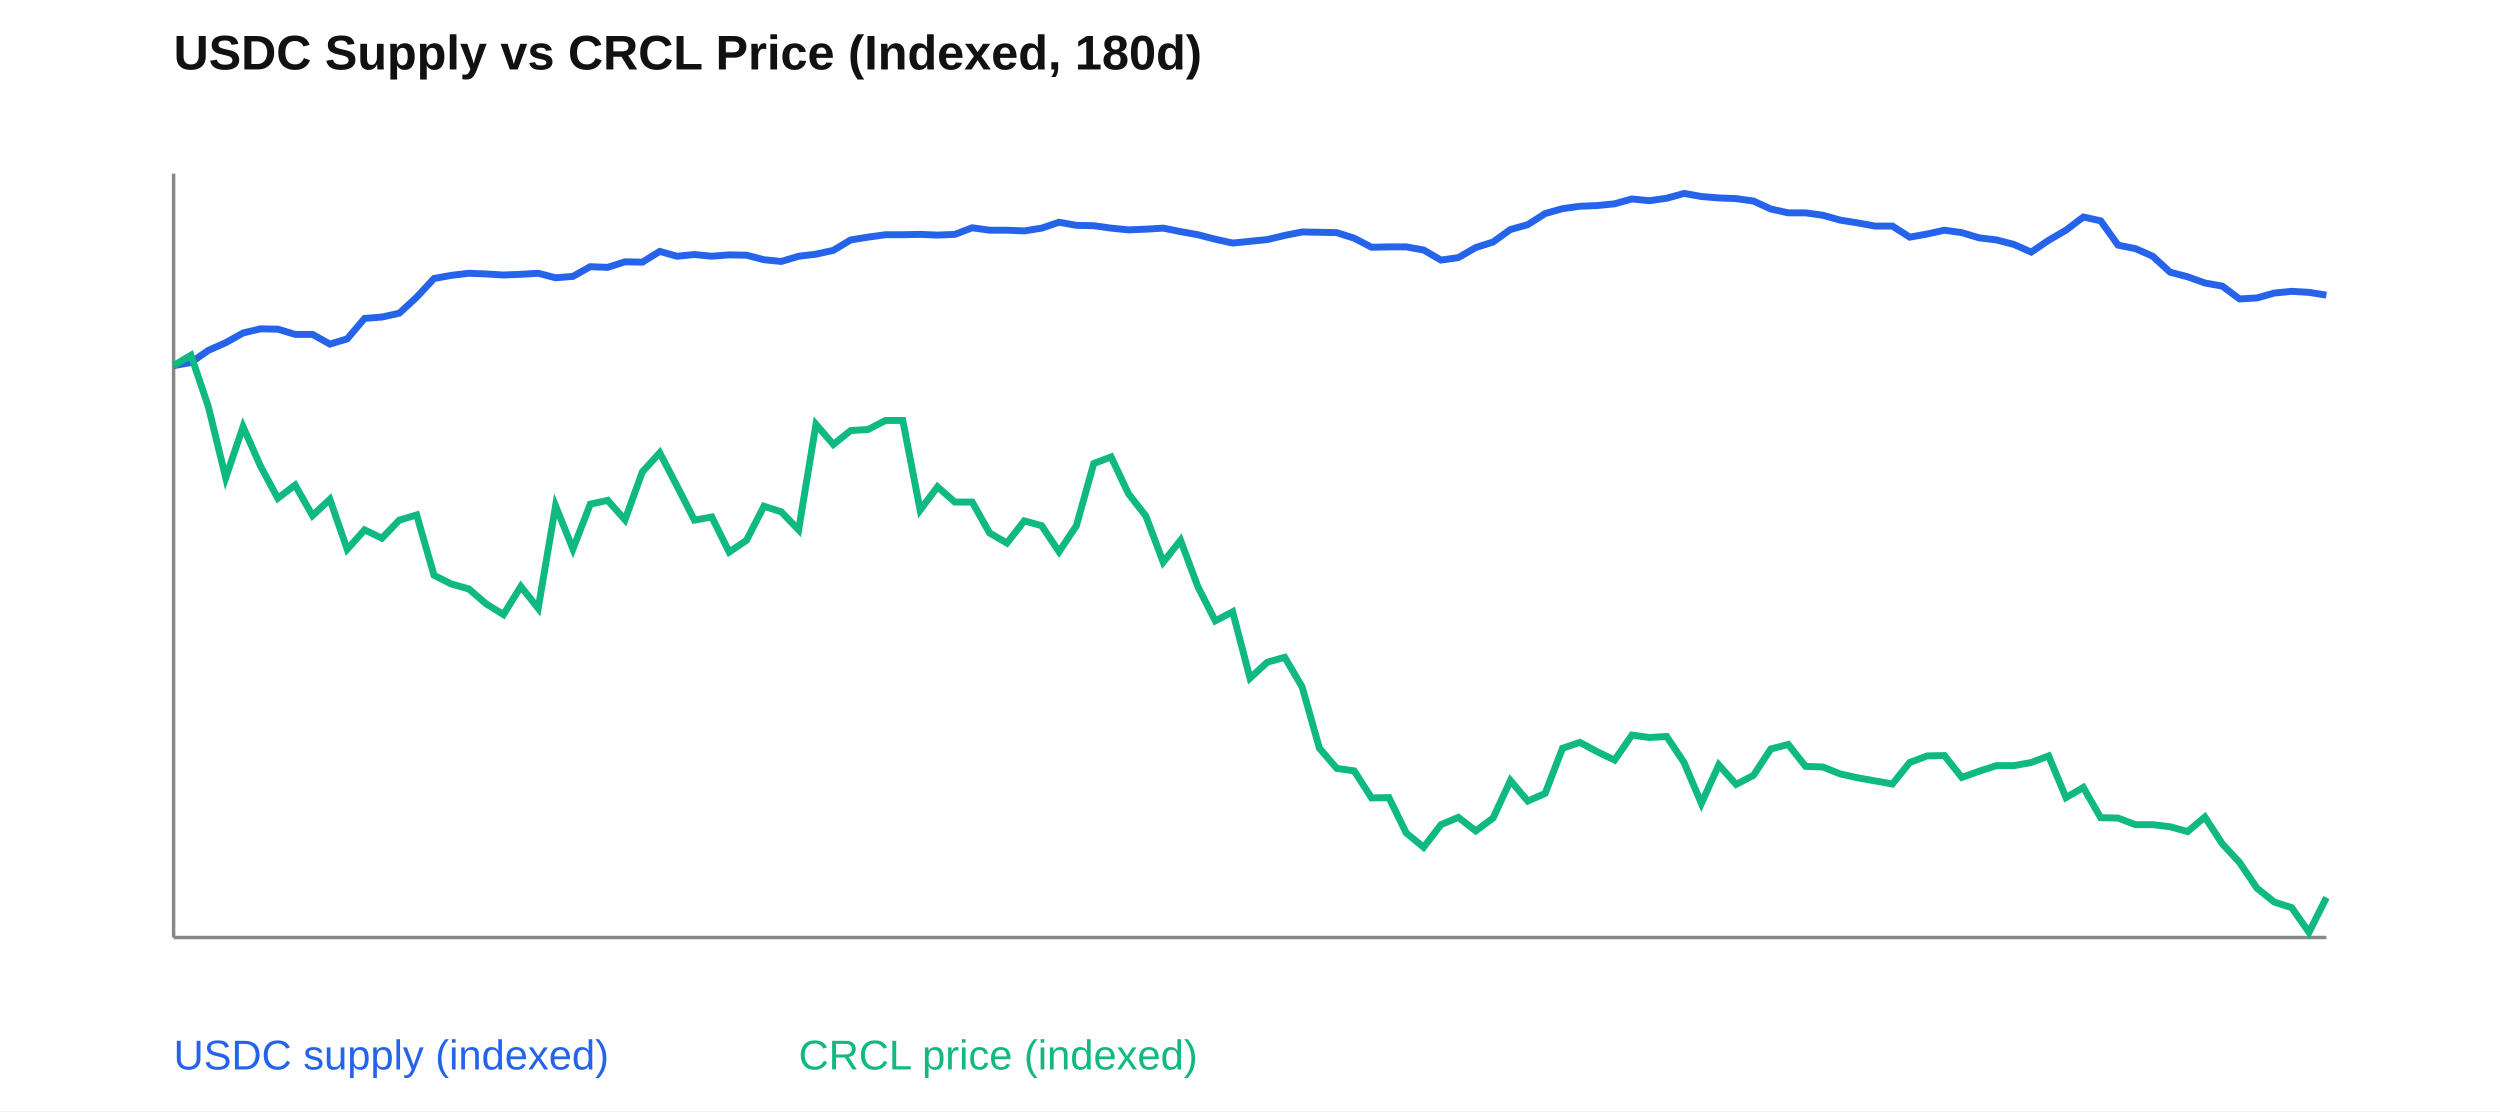
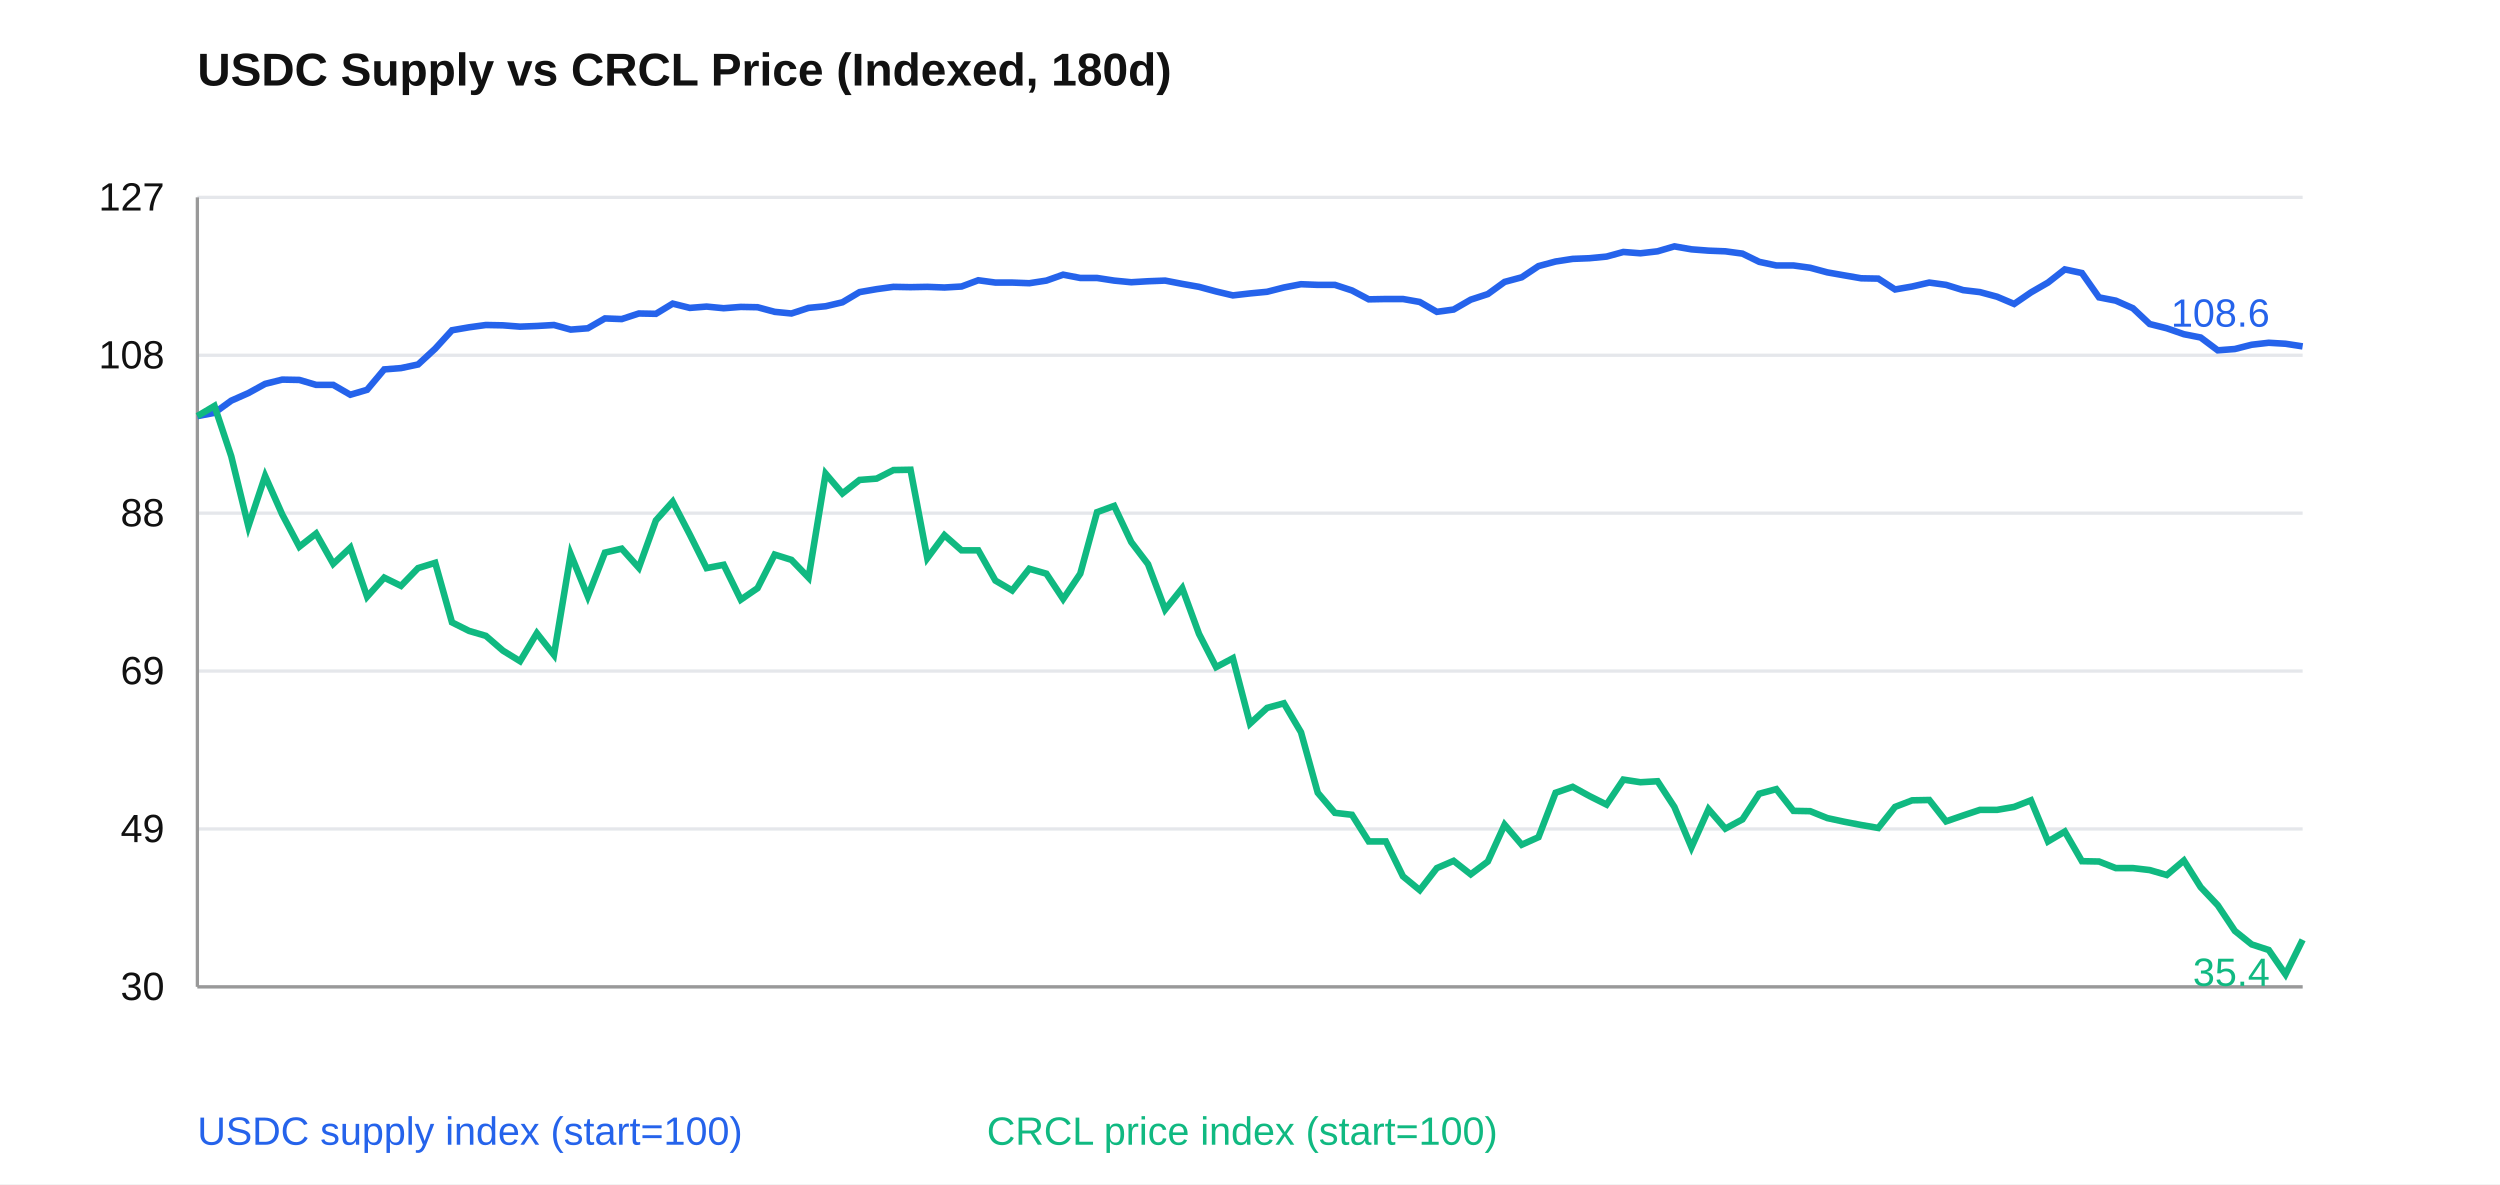
- <svg xmlns="http://www.w3.org/2000/svg" width="720" height="320" viewBox="0 0 720 320">
-   <style>text{font-family:Arial, sans-serif;font-size:12px;fill:#111} .axis{stroke:#888;stroke-width:1} .lineU{fill:none;stroke:#2563eb;stroke-width:2} .lineC{fill:none;stroke:#10b981;stroke-width:2}</style>
-   <rect width="720" height="320" fill="white" />
-   <line class="axis" x1="50" y1="270" x2="670" y2="270" />
-   <line class="axis" x1="50" y1="50" x2="50" y2="270" />
-   <polyline class="lineU" points="50.0,105.3 55.0,104.4 60.0,100.9 65.0,98.7 70.0,95.9 75.0,94.7 80.0,94.8 85.0,96.3 90.0,96.3 95.0,99.1 100.0,97.6 105.0,91.7 110.0,91.3 115.0,90.2 120.0,85.6 125.0,80.2 130.0,79.3 135.0,78.7 140.0,78.9 145.0,79.2 150.0,79.0 155.0,78.7 160.0,80.0 165.0,79.6 170.0,76.8 175.0,77.0 180.0,75.4 185.0,75.5 190.0,72.4 195.0,73.8 200.0,73.3 205.0,73.8 210.0,73.4 215.0,73.5 220.0,74.8 225.0,75.3 230.0,73.8 235.0,73.2 240.0,72.1 245.0,69.1 250.0,68.3 255.0,67.6 260.0,67.6 265.0,67.5 270.0,67.7 275.0,67.5 280.0,65.6 285.0,66.3 290.0,66.3 295.0,66.5 300.0,65.7 305.0,64.0 310.0,64.9 315.0,65.0 320.0,65.7 325.0,66.2 330.0,66.0 335.0,65.7 340.0,66.7 345.0,67.6 350.0,68.9 355.0,70.0 360.0,69.5 365.0,69.0 370.0,67.8 375.0,66.8 380.0,66.9 385.0,67.0 390.0,68.6 395.0,71.2 400.0,71.1 405.0,71.1 410.0,72.0 415.0,74.9 420.0,74.2 425.0,71.3 430.0,69.7 435.0,66.1 440.0,64.7 445.0,61.5 450.0,60.1 455.0,59.4 460.0,59.2 465.0,58.7 470.0,57.3 475.0,57.8 480.0,57.1 485.0,55.7 490.0,56.6 495.0,57.0 500.0,57.2 505.0,57.9 510.0,60.2 515.0,61.3 520.0,61.3 525.0,62.0 530.0,63.4 535.0,64.2 540.0,65.1 545.0,65.1 550.0,68.3 555.0,67.4 560.0,66.3 565.0,67.0 570.0,68.5 575.0,69.1 580.0,70.4 585.0,72.6 590.0,69.2 595.0,66.3 600.0,62.5 605.0,63.6 610.0,70.6 615.0,71.6 620.0,73.8 625.0,78.4 630.0,79.7 635.0,81.5 640.0,82.4 645.0,86.1 650.0,85.8 655.0,84.4 660.0,83.9 665.0,84.2 670.0,85.0" />
-   <polyline class="lineC" points="50.0,105.3 55.0,102.3 60.0,117.1 65.0,137.6 70.0,122.9 75.0,134.2 80.0,143.5 85.0,139.7 90.0,148.5 95.0,143.8 100.0,158.2 105.0,152.6 110.0,155.0 115.0,149.8 120.0,148.3 125.0,165.7 130.0,168.2 135.0,169.6 140.0,173.9 145.0,177.0 150.0,168.9 155.0,175.2 160.0,145.7 165.0,158.1 170.0,145.2 175.0,144.1 180.0,149.7 185.0,135.9 190.0,130.4 195.0,140.0 200.0,149.8 205.0,148.9 210.0,159.0 215.0,155.6 220.0,145.8 225.0,147.4 230.0,152.6 235.0,122.2 240.0,128.0 245.0,124.0 250.0,123.7 255.0,121.1 260.0,121.1 265.0,146.9 270.0,140.2 275.0,144.6 280.0,144.6 285.0,153.5 290.0,156.4 295.0,150.0 300.0,151.4 305.0,158.9 310.0,151.4 315.0,133.5 320.0,131.6 325.0,142.2 330.0,148.6 335.0,161.9 340.0,155.6 345.0,169.0 350.0,178.8 355.0,176.2 360.0,195.3 365.0,190.7 370.0,189.3 375.0,197.8 380.0,215.5 385.0,221.3 390.0,222.0 395.0,229.8 400.0,229.7 405.0,239.9 410.0,244.0 415.0,237.5 420.0,235.4 425.0,239.3 430.0,235.6 435.0,224.8 440.0,230.7 445.0,228.5 450.0,215.5 455.0,213.8 460.0,216.5 465.0,218.9 470.0,211.7 475.0,212.4 480.0,212.1 485.0,219.6 490.0,231.4 495.0,220.3 500.0,225.9 505.0,223.3 510.0,215.7 515.0,214.4 520.0,220.7 525.0,220.9 530.0,222.9 535.0,224.0 540.0,224.9 545.0,225.8 550.0,219.6 555.0,217.7 560.0,217.6 565.0,223.9 570.0,222.1 575.0,220.5 580.0,220.5 585.0,219.6 590.0,217.7 595.0,229.7 600.0,226.8 605.0,235.5 610.0,235.6 615.0,237.5 620.0,237.5 625.0,238.1 630.0,239.5 635.0,235.3 640.0,243.0 645.0,248.4 650.0,255.8 655.0,259.8 660.0,261.4 665.0,268.5 670.0,258.5" />
-   <text x="50" y="20" style="font-size:14px;font-weight:bold">USDC Supply vs CRCL Price (Indexed, 180d)</text>
-   <text x="50" y="308" style="font-size:12px;fill:#2563eb">USDC supply (indexed)</text>
-   <text x="230" y="308" style="font-size:12px;fill:#10b981">CRCL price (indexed)</text>
+ <svg xmlns="http://www.w3.org/2000/svg" width="760" height="360" viewBox="0 0 760 360">
+   <style>text{font-family:Arial, sans-serif;font-size:12px;fill:#111} .axis{stroke:#999;stroke-width:1} .grid{stroke:#e5e7eb;stroke-width:1} .lineU{fill:none;stroke:#2563eb;stroke-width:2} .lineC{fill:none;stroke:#10b981;stroke-width:2}</style>
+   <rect width="760" height="360" fill="white" />
+   <line class="grid" x1="60" y1="300.0" x2="700" y2="300.0" />
+   <text x="50" y="304.0" text-anchor="end">30</text>
+   <line class="grid" x1="60" y1="252.0" x2="700" y2="252.0" />
+   <text x="50" y="256.0" text-anchor="end">49</text>
+   <line class="grid" x1="60" y1="204.0" x2="700" y2="204.0" />
+   <text x="50" y="208.0" text-anchor="end">69</text>
+   <line class="grid" x1="60" y1="156.0" x2="700" y2="156.0" />
+   <text x="50" y="160.0" text-anchor="end">88</text>
+   <line class="grid" x1="60" y1="108.0" x2="700" y2="108.0" />
+   <text x="50" y="112.0" text-anchor="end">108</text>
+   <line class="grid" x1="60" y1="60.0" x2="700" y2="60.0" />
+   <text x="50" y="64.0" text-anchor="end">127</text>
+   <line class="axis" x1="60" y1="300" x2="700" y2="300" />
+   <line class="axis" x1="60" y1="60" x2="60" y2="300" />
+   <polyline class="lineU" points="60.0,126.5 65.2,125.5 70.3,121.8 75.5,119.5 80.6,116.7 85.8,115.4 91.0,115.5 96.1,117.0 101.3,117.0 106.5,120.0 111.6,118.5 116.8,112.3 121.9,111.9 127.1,110.8 132.3,106.0 137.4,100.4 142.6,99.5 147.7,98.8 152.9,98.9 158.1,99.3 163.2,99.1 168.4,98.8 173.5,100.2 178.7,99.8 183.9,96.8 189.0,97.0 194.2,95.3 199.4,95.4 204.5,92.3 209.7,93.6 214.8,93.2 220.0,93.7 225.2,93.3 230.3,93.4 235.5,94.8 240.6,95.3 245.8,93.6 251.0,93.1 256.1,91.9 261.3,88.8 266.5,87.9 271.6,87.2 276.8,87.3 281.9,87.2 287.1,87.4 292.3,87.1 297.4,85.2 302.6,85.9 307.7,85.9 312.9,86.1 318.1,85.3 323.2,83.5 328.4,84.5 333.5,84.5 338.7,85.3 343.9,85.8 349.0,85.5 354.2,85.3 359.4,86.3 364.5,87.2 369.7,88.6 374.8,89.8 380.0,89.2 385.2,88.7 390.3,87.4 395.5,86.4 400.6,86.6 405.8,86.6 411.0,88.3 416.1,91.0 421.3,90.9 426.5,90.9 431.6,91.8 436.8,94.8 441.9,94.1 447.1,91.1 452.3,89.4 457.4,85.7 462.6,84.3 467.7,80.9 472.9,79.5 478.1,78.7 483.2,78.5 488.4,78.0 493.5,76.6 498.7,77.0 503.9,76.4 509.0,74.9 514.2,75.8 519.4,76.2 524.5,76.4 529.7,77.1 534.8,79.6 540.0,80.7 545.2,80.7 550.3,81.4 555.5,82.8 560.6,83.7 565.8,84.6 571.0,84.7 576.1,88.0 581.3,87.1 586.5,85.9 591.6,86.6 596.8,88.2 601.9,88.8 607.1,90.2 612.3,92.4 617.4,88.9 622.6,85.9 627.7,81.9 632.9,83.0 638.1,90.4 643.2,91.4 648.4,93.7 653.5,98.5 658.7,99.8 663.9,101.6 669.0,102.6 674.2,106.5 679.4,106.1 684.5,104.8 689.7,104.2 694.8,104.5 700.0,105.3" />
+   <polyline class="lineC" points="60.0,126.5 65.2,123.4 70.3,138.7 75.5,160.0 80.6,144.7 85.8,156.4 91.0,166.2 96.1,162.2 101.3,171.4 106.5,166.5 111.6,181.4 116.8,175.6 121.9,178.1 127.1,172.7 132.3,171.1 137.4,189.2 142.6,191.8 147.7,193.3 152.9,197.8 158.1,201.0 163.2,192.5 168.4,199.1 173.5,168.5 178.7,181.3 183.9,168.0 189.0,166.8 194.2,172.6 199.4,158.2 204.5,152.5 209.7,162.5 214.8,172.7 220.0,171.7 225.2,182.3 230.3,178.8 235.5,168.6 240.6,170.2 245.8,175.6 251.0,144.0 256.1,150.0 261.3,145.9 266.5,145.5 271.6,142.9 276.8,142.8 281.9,169.7 287.1,162.7 292.3,167.3 297.4,167.3 302.6,176.5 307.7,179.5 312.9,172.9 318.1,174.4 323.2,182.1 328.4,174.4 333.5,155.7 338.7,153.8 343.9,164.8 349.0,171.5 354.2,185.3 359.4,178.8 364.5,192.7 369.7,202.8 374.8,200.1 380.0,220.0 385.2,215.2 390.3,213.8 395.5,222.6 400.6,241.0 405.8,247.1 411.0,247.7 416.1,255.8 421.3,255.8 426.5,266.4 431.6,270.6 436.8,263.9 441.9,261.7 447.1,265.8 452.3,261.9 457.4,250.7 462.6,256.8 467.7,254.5 472.9,241.0 478.1,239.2 483.2,242.0 488.4,244.6 493.5,237.0 498.7,237.8 503.9,237.5 509.0,245.3 514.2,257.6 519.4,246.0 524.5,251.9 529.7,249.1 534.8,241.3 540.0,239.9 545.2,246.5 550.3,246.6 555.5,248.7 560.6,249.8 565.8,250.8 571.0,251.7 576.1,245.3 581.3,243.3 586.5,243.2 591.6,249.7 596.8,247.9 601.9,246.2 607.1,246.2 612.3,245.3 617.4,243.3 622.6,255.8 627.7,252.8 632.9,261.8 638.1,261.9 643.2,263.9 648.4,263.9 653.5,264.5 658.7,266.0 663.9,261.6 669.0,269.7 674.2,275.2 679.4,283.0 684.5,287.1 689.7,288.8 694.8,296.2 700.0,285.7" />
+   <text x="60" y="26" style="font-size:14px;font-weight:bold">USDC Supply vs CRCL Price (Indexed, 180d)</text>
+   <text x="60" y="348" style="font-size:12px;fill:#2563eb">USDC supply index (start=100)</text>
+   <text x="300" y="348" style="font-size:12px;fill:#10b981">CRCL price index (start=100)</text>
+   <text x="690" y="99.3" text-anchor="end" style="fill:#2563eb">108.6</text>
+   <text x="690" y="299.7" text-anchor="end" style="fill:#10b981">35.4</text>
</svg>
